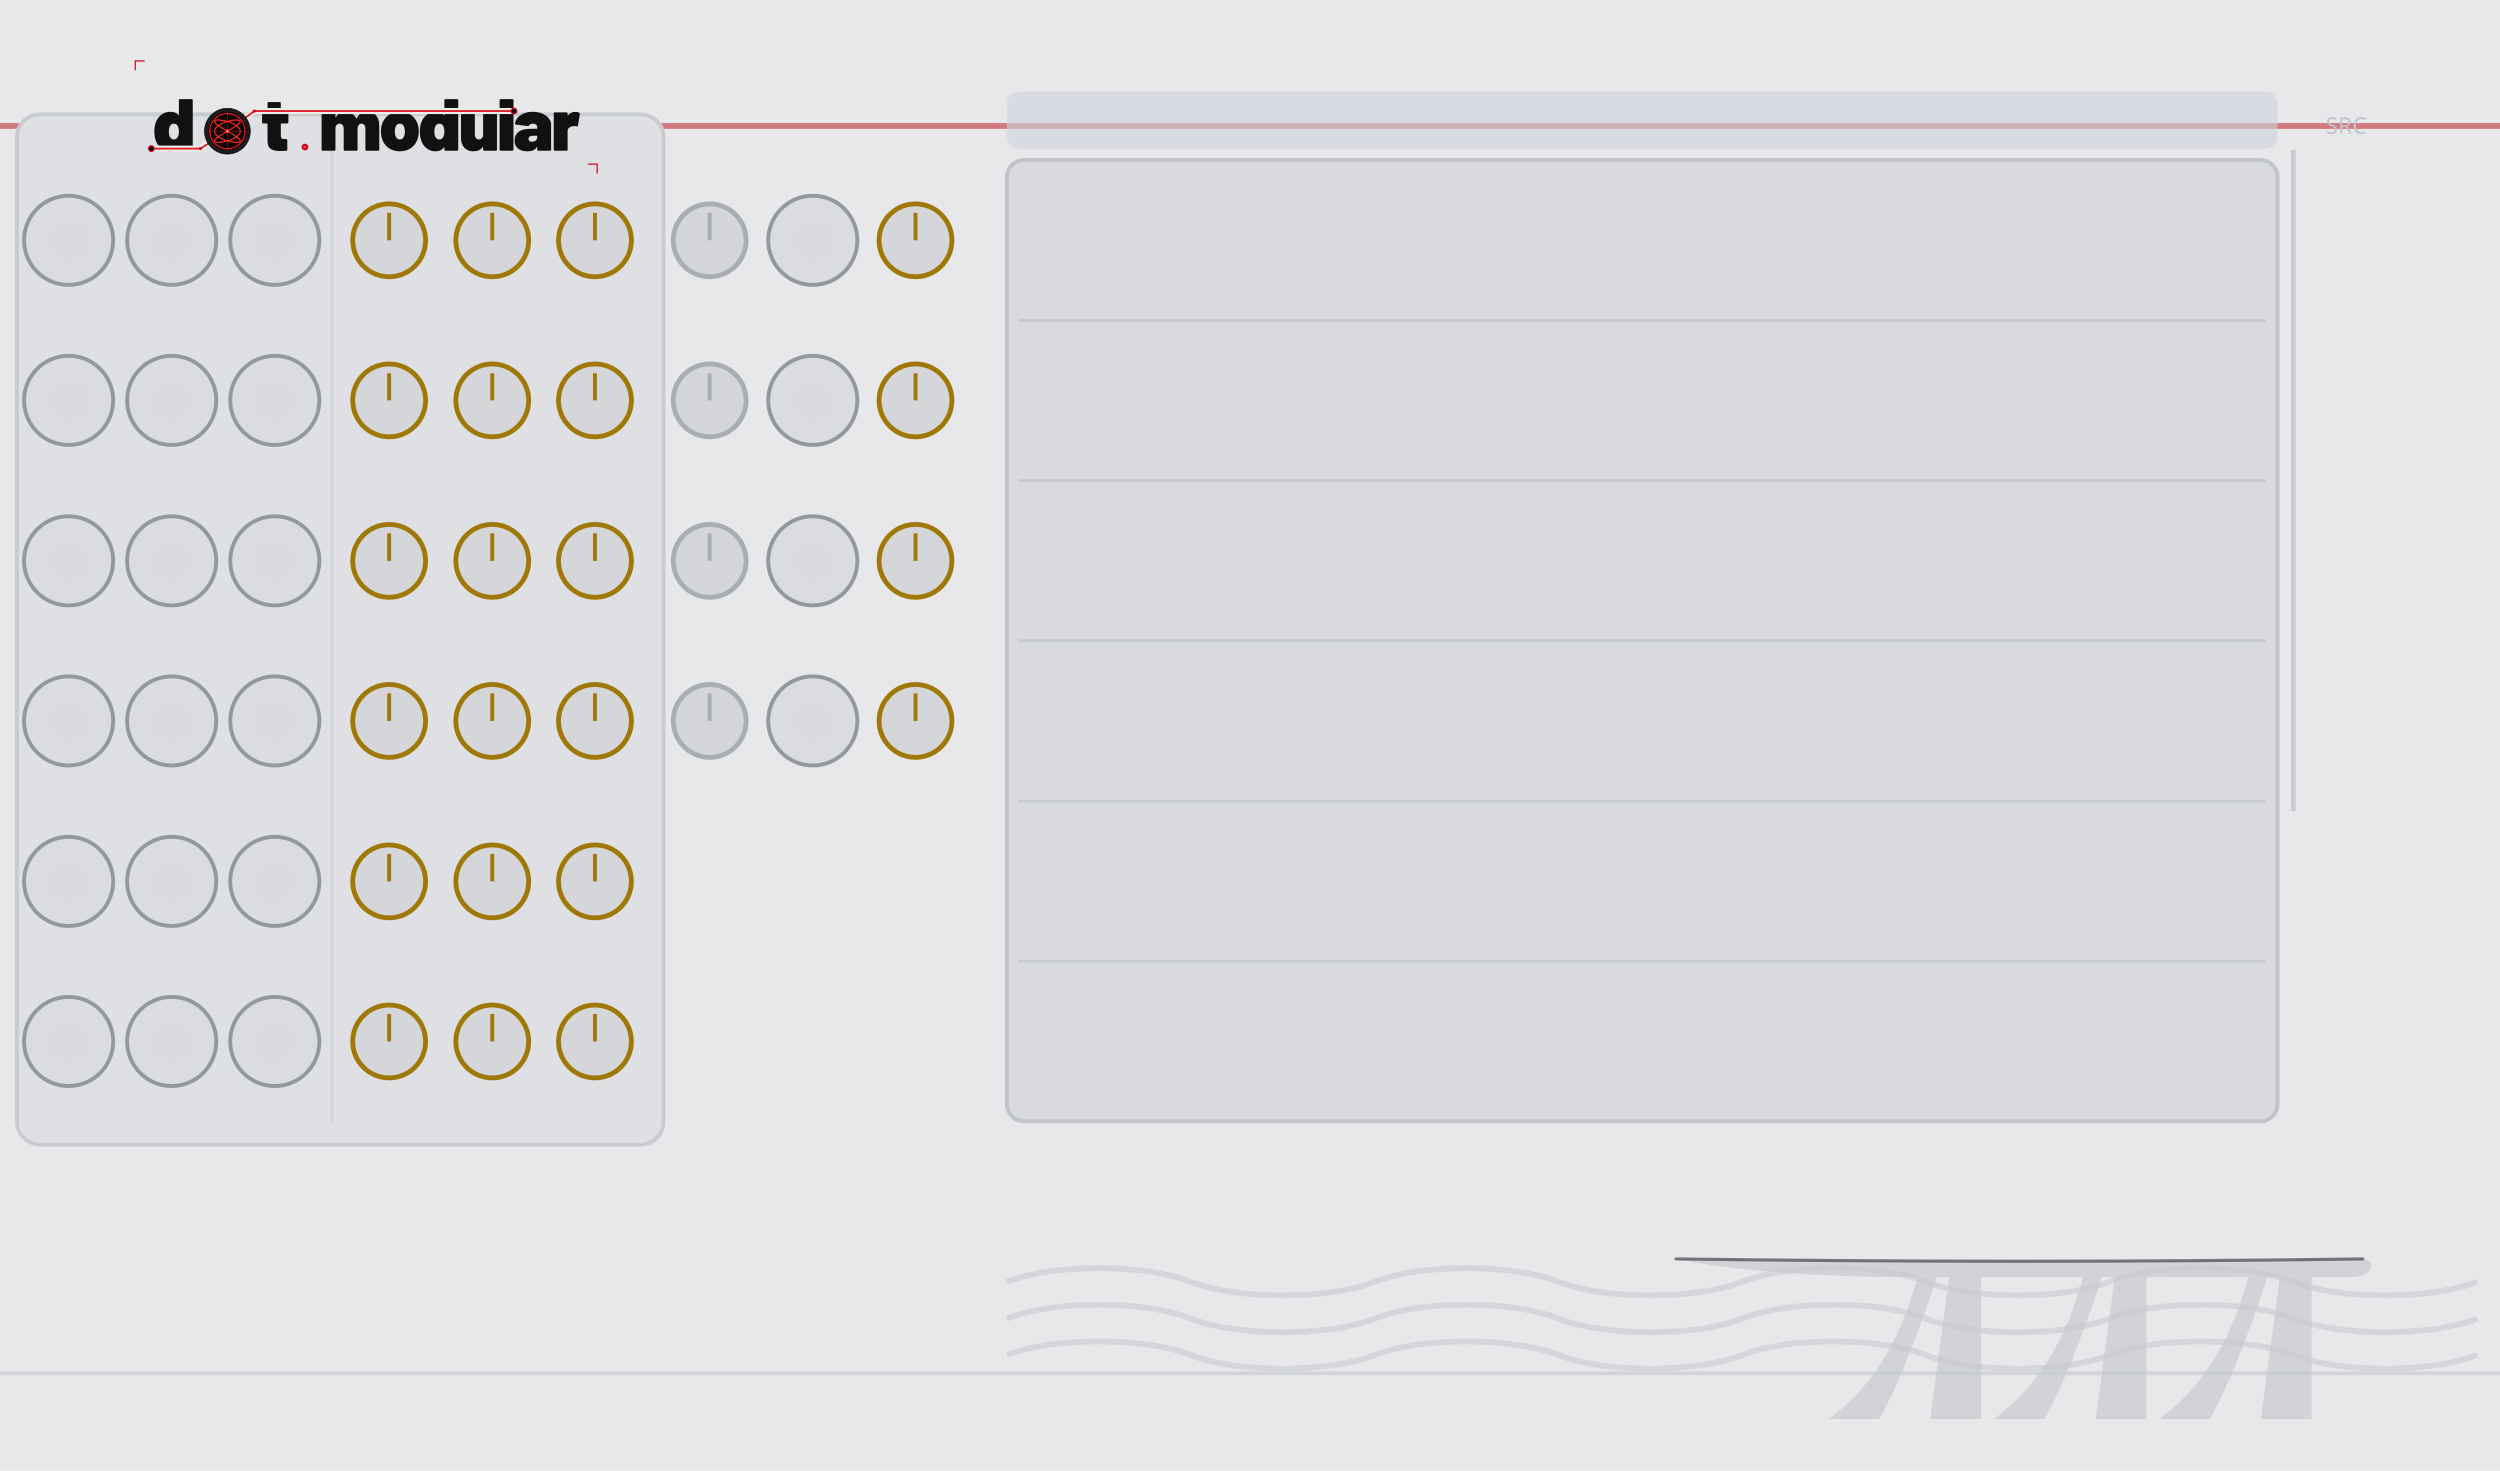
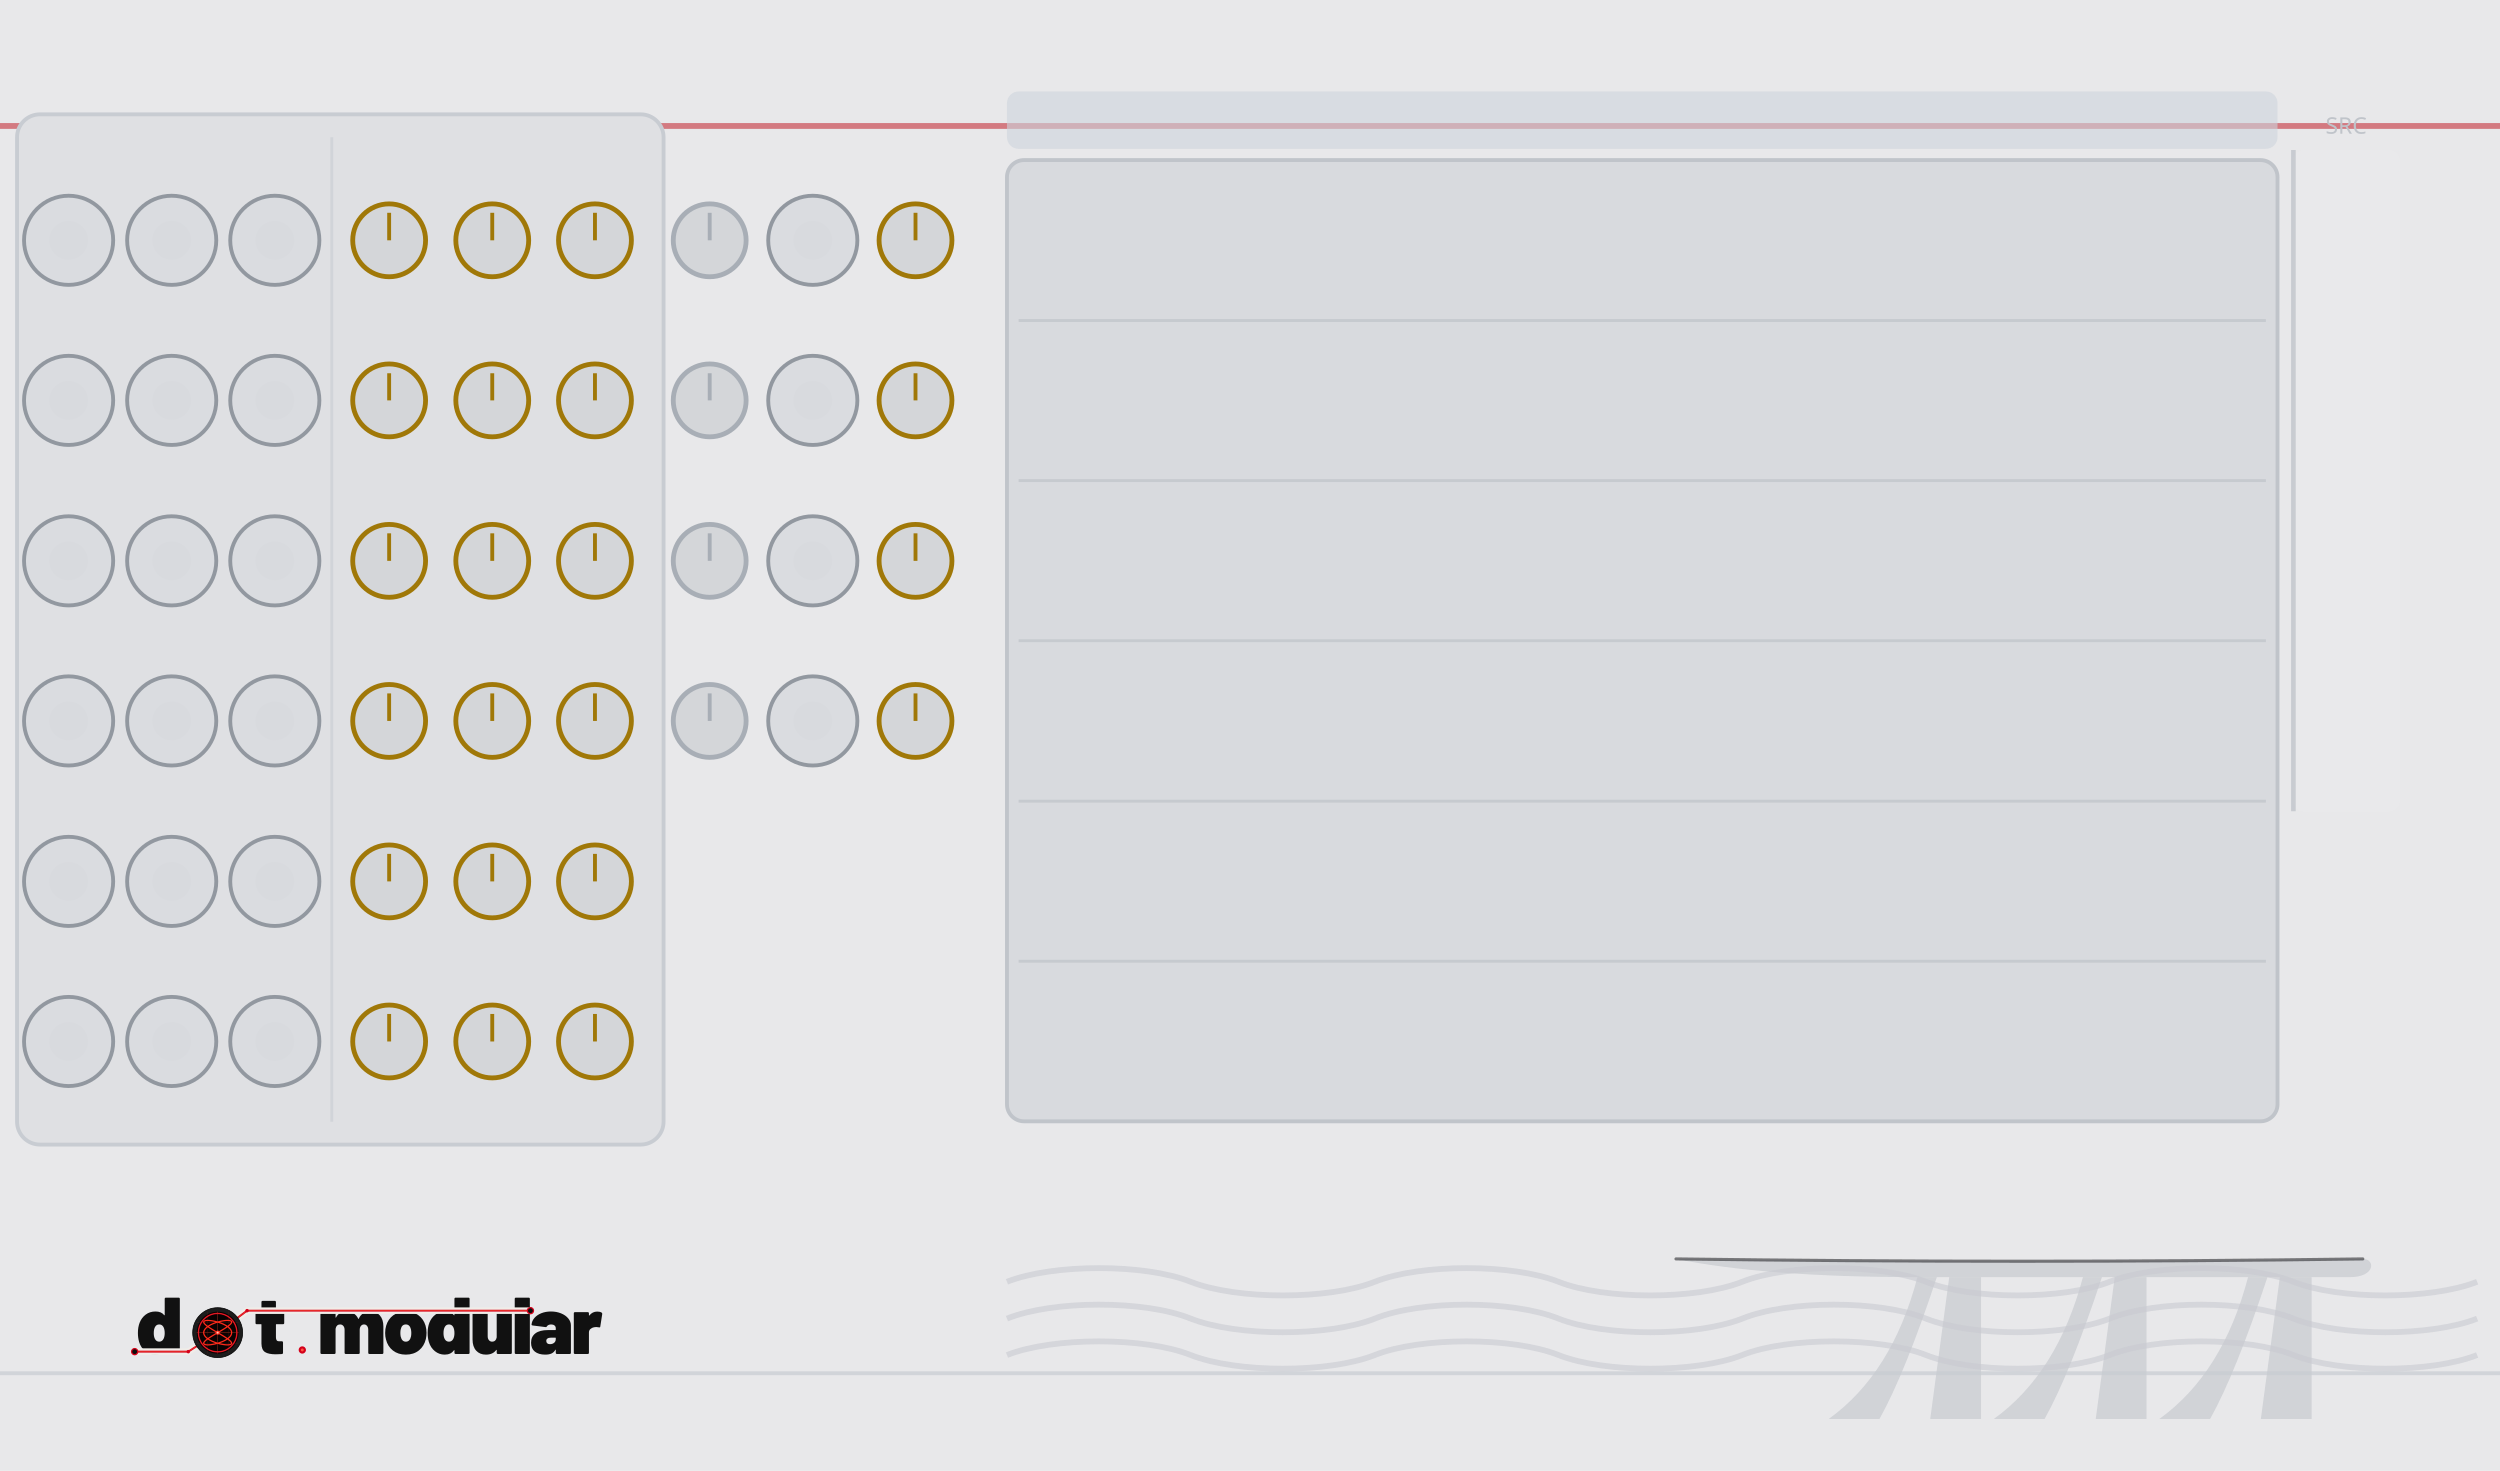
<svg xmlns="http://www.w3.org/2000/svg" width="645.0" height="379.43" viewBox="0 0 645.0 379.43">
  <g>
    <rect width="645.0" height="379.43" fill="#e8e8ea" />
    <path d="M 471.8 366.1 Q 488.2 354.3 494.7 329.5 L 499.7 329.5 Q 491.5 354.3 484.9 366.1 Z" fill="#cdcfd4" fill-opacity="0.85" />
    <path d="M 514.4 366.1 Q 530.8 354.3 537.4 329.5 L 542.3 329.5 Q 534.1 354.3 527.5 366.1 Z" fill="#cdcfd4" fill-opacity="0.85" />
    <path d="M 557.1 366.1 Q 573.5 354.3 580.0 329.5 L 585.0 329.5 Q 576.8 354.3 570.2 366.1 Z" fill="#cdcfd4" fill-opacity="0.85" />
    <polygon points="498.0,366.1 502.9,329.5 511.1,329.5 511.1,366.1" fill="#cdcfd4" fill-opacity="0.85" />
    <polygon points="540.7,366.1 545.6,329.5 553.8,329.5 553.8,366.1" fill="#cdcfd4" fill-opacity="0.85" />
    <polygon points="583.3,366.1 588.2,329.5 596.4,329.5 596.4,366.1" fill="#cdcfd4" fill-opacity="0.85" />
    <path d="M 432.4 324.8 Q 522.6 326.0 609.6 324.8 C 612.9 324.8 612.9 329.5 606.3 329.5 L 494.7 329.5 Q 455.4 329.5 432.4 324.8 Z" fill="#cdcfd4" fill-opacity="0.85" />
    <path d="M 432.4 324.8 Q 522.6 326.0 609.6 324.8" fill="none" stroke="#2a2a2e" stroke-width="0.8" stroke-opacity="0.595" stroke-linecap="round" />
    <path d="M 259.8 330.7 C 271.7 326.0 295.4 326.0 307.2 330.7 C 319.1 335.4 342.8 335.4 354.7 330.7 C 366.5 326.0 390.2 326.0 402.1 330.7 C 413.9 335.4 437.6 335.4 449.5 330.7 C 461.3 326.0 485.0 326.0 496.9 330.7 C 508.7 335.4 532.4 335.4 544.3 330.7 C 556.1 326.0 579.8 326.0 591.7 330.7 C 603.5 335.4 627.2 335.4 639.1 330.7 " fill="none" stroke="#c8cad0" stroke-width="1.5" stroke-opacity="0.6" />
    <path d="M 259.8 340.2 C 271.7 335.4 295.4 335.4 307.2 340.2 C 319.1 344.9 342.8 344.9 354.7 340.2 C 366.5 335.4 390.2 335.4 402.1 340.2 C 413.9 344.9 437.6 344.9 449.5 340.2 C 461.3 335.4 485.0 335.4 496.9 340.2 C 508.7 344.9 532.4 344.9 544.3 340.2 C 556.1 335.4 579.8 335.4 591.7 340.2 C 603.5 344.9 627.2 344.9 639.1 340.2 " fill="none" stroke="#c8cad0" stroke-width="1.5" stroke-opacity="0.6" />
    <path d="M 259.8 349.6 C 271.7 344.9 295.4 344.9 307.2 349.6 C 319.1 354.3 342.8 354.3 354.7 349.6 C 366.5 344.9 390.2 344.9 402.1 349.6 C 413.9 354.3 437.6 354.3 449.5 349.6 C 461.3 344.9 485.0 344.9 496.9 349.6 C 508.7 354.3 532.4 354.3 544.3 349.6 C 556.1 344.9 579.8 344.9 591.7 349.6 C 603.5 354.3 627.2 354.3 639.1 349.6 " fill="none" stroke="#c8cad0" stroke-width="1.5" stroke-opacity="0.6" />
    <line x1="0" y1="32.5" x2="645.0" y2="32.5" stroke="#c0202a" stroke-width="1.5" stroke-opacity="0.55" />
    <line x1="0" y1="354.3" x2="645.0" y2="354.3" stroke="#c8ccd2" stroke-width="1" stroke-opacity="0.7" />
    <rect x="4.4" y="29.5" width="166.8" height="265.8" rx="5.9" fill="#dfe0e3" stroke="#c8ccd2" stroke-width="1" />
    <line x1="85.6" y1="35.4" x2="85.6" y2="289.4" stroke="#c8ccd2" stroke-width="0.75" stroke-opacity="0.6" />
    <rect x="259.8" y="23.6" width="327.8" height="14.8" rx="3.0" fill="#cdd4dc" fill-opacity="0.6" />
    <rect x="259.8" y="41.3" width="327.8" height="248.0" rx="4.4" fill="#d8dade" stroke="#c0c4ca" stroke-width="1" />
    <line x1="262.8" y1="82.7" x2="584.6" y2="82.7" stroke="#c0c4ca" stroke-width="0.75" stroke-opacity="0.7" />
    <line x1="262.8" y1="124.0" x2="584.6" y2="124.0" stroke="#c0c4ca" stroke-width="0.75" stroke-opacity="0.7" />
    <line x1="262.8" y1="165.3" x2="584.6" y2="165.3" stroke="#c0c4ca" stroke-width="0.75" stroke-opacity="0.7" />
    <line x1="262.8" y1="206.7" x2="584.6" y2="206.7" stroke="#c0c4ca" stroke-width="0.75" stroke-opacity="0.7" />
    <line x1="262.8" y1="248.0" x2="584.6" y2="248.0" stroke="#c0c4ca" stroke-width="0.75" stroke-opacity="0.7" />
    <rect x="591.5" y="38.7" width="27.7" height="170.7" rx="3.0" fill="#ffffff" fill-opacity="0.05" />
    <line x1="591.7" y1="38.7" x2="591.7" y2="209.3" stroke="#c0c4ca" stroke-width="1.2" stroke-opacity="0.8" />
    <text x="605.3" y="34.5" font-family="sans-serif" font-size="5.9" fill="#c0c4ca" text-anchor="middle">SRC</text>
  </g>
  <g>
-     <g transform="translate(32.48,13.29) scale(0.17297)">
+     <g transform="translate(32.48,333.66) scale(0.18877) translate(-26.00,-65.00)">
      <g transform="translate(40.00,148.00) scale(0.11,-0.11)">
        <path d="M370 700H528Q535 700 539.0 696.0Q543 692 543 685V15Q543 8 539.0 4.0Q535 0 528 0H370Q363 0 359.0 4.0Q355 8 355 15V45Q355 48 353.0 49.0Q351 50 349 47Q312 -8 233 -8Q166 -8 112.5 34.5Q59 77 37 150Q22 200 22 262Q22 334 44 390Q68 451 119.0 489.5Q170 528 241 528Q314 528 349 482Q351 480 353.0 480.5Q355 481 355 484V685Q355 692 359.0 696.0Q363 700 370 700ZM355 259Q355 307 339 336Q321 367 287 367Q251 367 234 334Q219 306 219 259Q219 214 234 186Q252 153 287 153Q322 153 340 187Q355 216 355 259Z" fill="#111111" />
      </g>
      <g transform="translate(201.37,148.00) scale(0.11,-0.11)">
        <path d="M358 370H275Q270 370 270 365V208Q270 158 306 158H343Q350 158 354.0 154.0Q358 150 358 143V15Q358 1 343 -1Q304 -4 268 -4Q177 -4 134.0 24.0Q91 52 90 130V365Q90 370 85 370H31Q24 370 20.0 374.0Q16 378 16 385V505Q16 512 20.0 516.0Q24 520 31 520H85Q90 520 90 525V645Q90 652 94.0 656.0Q98 660 105 660H255Q262 660 266.0 656.0Q270 652 270 645V525Q270 520 275 520H358Q365 520 369.0 516.0Q373 512 373 505V385Q373 378 369.0 374.0Q365 370 358 370Z" fill="#111111" />
      </g>
      <g transform="translate(288.27,148.00) scale(0.11,-0.11)">
        <path d="M815 341V15Q815 8 811.0 4.0Q807 0 800 0H642Q635 0 631.0 4.0Q627 8 627 15V300Q627 330 612.5 348.5Q598 367 575 367Q551 367 536.0 348.5Q521 330 521 300V15Q521 8 517.0 4.0Q513 0 506 0H348Q341 0 337.0 4.0Q333 8 333 15V300Q333 330 317.5 348.5Q302 367 277 367Q255 367 240.5 353.5Q226 340 222 317Q221 315 221 311V15Q221 8 217.0 4.0Q213 0 206 0H48Q41 0 37.0 4.0Q33 8 33 15V505Q33 512 37.0 516.0Q41 520 48 520H206Q213 520 217.0 516.0Q221 512 221 505V455Q221 451 223.0 451.0Q225 451 227 454Q265 528 355 528Q406 528 444.5 504.5Q483 481 503 437Q506 432 509 438Q529 483 564.5 505.5Q600 528 648 528Q727 528 771.0 479.0Q815 430 815 341Z" fill="#111111" />
      </g>
      <g transform="translate(377.92,148.00) scale(0.11,-0.11)">
        <path d="M32 181Q22 217 22 261Q22 310 34 350Q58 433 122.5 480.5Q187 528 280 528Q373 528 436.5 480.5Q500 433 524 352Q536 310 536 263Q536 225 528 187Q507 97 441.5 44.5Q376 -8 279 -8Q184 -8 118.5 43.0Q53 94 32 181ZM343 217Q347 236 347 262Q347 285 342 308Q327 367 279 367Q229 367 216 308Q211 291 211 262Q211 236 215 217Q230 153 279 153Q305 153 321.0 170.5Q337 188 343 217Z" fill="#111111" />
      </g>
      <g transform="translate(436.00,148.00) scale(0.11,-0.11)">
        <path d="M370 700H528Q535 700 539.0 696.0Q543 692 543 685V15Q543 8 539.0 4.0Q535 0 528 0H370Q363 0 359.0 4.0Q355 8 355 15V45Q355 48 353.0 49.0Q351 50 349 47Q312 -8 233 -8Q166 -8 112.5 34.5Q59 77 37 150Q22 200 22 262Q22 334 44 390Q68 451 119.0 489.5Q170 528 241 528Q314 528 349 482Q351 480 353.0 480.5Q355 481 355 484V685Q355 692 359.0 696.0Q363 700 370 700ZM355 259Q355 307 339 336Q321 367 287 367Q251 367 234 334Q219 306 219 259Q219 214 234 186Q252 153 287 153Q322 153 340 187Q355 216 355 259Z" fill="#111111" />
      </g>
      <g transform="translate(496.39,148.00) scale(0.11,-0.11)">
        <path d="M346 520H504Q511 520 515.0 516.0Q519 512 519 505V15Q519 8 515.0 4.0Q511 0 504 0H346Q339 0 335.0 4.0Q331 8 331 15V48Q331 51 329.0 52.0Q327 53 325 50Q284 -8 197 -8Q121 -8 76.0 41.5Q31 91 31 179V505Q31 512 35.0 516.0Q39 520 46 520H204Q211 520 215.0 516.0Q219 512 219 505V220Q219 190 234.5 171.5Q250 153 275 153Q297 153 311.5 166.5Q326 180 330 203Q331 205 331 209V505Q331 512 335.0 516.0Q339 520 346 520Z" fill="#111111" />
      </g>
      <g transform="translate(553.81,148.00) scale(0.11,-0.11)">
        <path d="M33 15V685Q33 692 37.0 696.0Q41 700 48 700H206Q213 700 217.0 696.0Q221 692 221 685V15Q221 8 217.0 4.0Q213 0 206 0H48Q41 0 37.0 4.0Q33 8 33 15Z" fill="#111111" />
      </g>
      <g transform="translate(578.45,148.00) scale(0.11,-0.11)">
        <path d="M507 355V15Q507 8 503.0 4.0Q499 0 492 0H334Q327 0 323.0 4.0Q319 8 319 15V50Q319 54 317.5 54.5Q316 55 314 52Q297 21 267.0 6.5Q237 -8 188 -8Q106 -8 59.0 29.5Q12 67 12 139Q12 215 65.5 256.0Q119 297 221 297H314Q319 297 319 302V320Q319 341 303.5 354.0Q288 367 262 367Q244 367 230.0 361.0Q216 355 210 345Q206 338 202.5 335.5Q199 333 193 334L32 354Q18 356 18 366Q22 411 54.0 448.0Q86 485 139.5 506.5Q193 528 259 528Q327 528 384.0 505.0Q441 482 474.0 442.0Q507 402 507 355ZM319 185V198Q319 203 314 203H264Q201 203 201 162Q201 144 212.5 133.0Q224 122 246 122Q278 122 298.5 139.0Q319 156 319 185Z" fill="#111111" />
      </g>
      <g transform="translate(634.55,148.00) scale(0.11,-0.11)">
        <path d="M379 514Q388 509 386 495L362 341Q361 333 356.5 331.0Q352 329 344 331Q326 335 312 335Q297 335 284 332Q258 327 239.5 310.5Q221 294 221 266V15Q221 8 217.0 4.0Q213 0 206 0H48Q41 0 37.0 4.0Q33 8 33 15V505Q33 512 37.0 516.0Q41 520 48 520H206Q213 520 217.0 516.0Q221 512 221 505V481Q221 478 223.0 477.0Q225 476 226 478Q264 527 325 527Q359 527 379 514Z" fill="#111111" />
      </g>
      <path d="M 38.0,144.8 L 111.3,144.8 L 151.4,118.8 L 191.6,88.8 L 578.9,88.8" fill="none" stroke="#f0ede8" stroke-width="9.0" stroke-linecap="round" stroke-linejoin="round" />
      <path d="M 38.0,144.8 L 111.3,144.8 L 151.4,118.8 L 191.6,88.8 L 578.9,88.8" fill="none" stroke="#d4001a" stroke-width="2.60" stroke-linecap="round" stroke-linejoin="round" />
      <path d="M 38.0,144.8 L 111.3,144.8 L 151.4,118.8 L 191.6,88.8 L 578.9,88.8" fill="none" stroke="#ff5533" stroke-width="0.88" stroke-linecap="round" stroke-linejoin="round" opacity="0.7" />
      <circle cx="38.0" cy="144.8" r="4.2" fill="#0d0d0d" stroke="#d4001a" stroke-width="1.76" />
      <circle cx="578.9" cy="88.8" r="4.2" fill="#0d0d0d" stroke="#d4001a" stroke-width="1.76" />
      <circle cx="111.3" cy="144.8" r="2.4" fill="#d4001a" />
      <circle cx="191.6" cy="88.8" r="2.4" fill="#d4001a" />
      <g transform="translate(151.430,118.850)">
        <circle r="34.100" fill="#1c1c1c" stroke="#000000" stroke-width="1.023" />
        <circle r="28.644" fill="#0a0202" />
        <g stroke="#a83020" stroke-width="0.682" opacity="0.9">
          <line x1="-28.644" y1="0" x2="28.644" y2="0" />
          <line x1="0" y1="-28.644" x2="0" y2="28.644" />
        </g>
        <g stroke="#7a2018" stroke-width="0.443" opacity="0.6">
          <line x1="-28.644" y1="-14.322" x2="28.644" y2="-14.322" />
          <line x1="-14.322" y1="-28.644" x2="-14.322" y2="28.644" />
          <line x1="-28.644" y1="14.322" x2="28.644" y2="14.322" />
          <line x1="14.322" y1="-28.644" x2="14.322" y2="28.644" />
        </g>
        <path d="M 19.10,0.00 L 19.01,1.05 L 18.76,2.09 L 18.34,3.13 L 17.76,4.16 L 17.01,5.16 L 16.12,6.15 L 15.09,7.11 L 13.92,8.05 L 12.63,8.95 L 11.22,9.82 L 9.72,10.65 L 8.13,11.44 L 6.47,12.18 L 4.75,12.87 L 2.99,13.52 L 1.20,14.11 L -0.60,14.64 L -2.39,15.12 L -4.17,15.54 L -5.90,15.89 L -7.58,16.18 L -9.20,16.41 L -10.73,16.58 L -12.17,16.68 L -13.50,16.71 L -14.71,16.68 L -15.79,16.58 L -16.73,16.41 L -17.53,16.18 L -18.16,15.89 L -18.64,15.54 L -18.95,15.12 L -19.09,14.64 L -19.06,14.11 L -18.86,13.52 L -18.50,12.87 L -17.97,12.18 L -17.28,11.44 L -16.44,10.65 L -15.45,9.82 L -14.32,8.95 L -13.07,8.05 L -11.70,7.11 L -10.23,6.15 L -8.67,5.16 L -7.03,4.16 L -5.33,3.13 L -3.58,2.09 L -1.80,1.05 L -0.00,0.00 L 1.80,-1.05 L 3.58,-2.09 L 5.33,-3.13 L 7.03,-4.16 L 8.67,-5.16 L 10.23,-6.15 L 11.70,-7.11 L 13.07,-8.05 L 14.32,-8.95 L 15.45,-9.82 L 16.44,-10.65 L 17.28,-11.44 L 17.97,-12.18 L 18.50,-12.87 L 18.86,-13.52 L 19.06,-14.11 L 19.09,-14.64 L 18.95,-15.12 L 18.64,-15.54 L 18.16,-15.89 L 17.53,-16.18 L 16.73,-16.41 L 15.79,-16.58 L 14.71,-16.68 L 13.50,-16.71 L 12.17,-16.68 L 10.73,-16.58 L 9.20,-16.41 L 7.58,-16.18 L 5.90,-15.89 L 4.17,-15.54 L 2.39,-15.12 L 0.60,-14.64 L -1.20,-14.11 L -2.99,-13.52 L -4.75,-12.87 L -6.47,-12.18 L -8.13,-11.44 L -9.72,-10.65 L -11.22,-9.82 L -12.63,-8.95 L -13.92,-8.05 L -15.09,-7.11 L -16.12,-6.15 L -17.01,-5.16 L -17.76,-4.16 L -18.34,-3.13 L -18.76,-2.09 L -19.01,-1.05 L -19.10,-0.00 L -19.01,1.05 L -18.76,2.09 L -18.34,3.13 L -17.76,4.16 L -17.01,5.16 L -16.12,6.15 L -15.09,7.11 L -13.92,8.05 L -12.63,8.95 L -11.22,9.82 L -9.72,10.65 L -8.13,11.44 L -6.47,12.18 L -4.75,12.87 L -2.99,13.52 L -1.20,14.11 L 0.60,14.64 L 2.39,15.12 L 4.17,15.54 L 5.90,15.89 L 7.58,16.18 L 9.20,16.41 L 10.73,16.58 L 12.17,16.68 L 13.50,16.71 L 14.71,16.68 L 15.79,16.58 L 16.73,16.41 L 17.53,16.18 L 18.16,15.89 L 18.64,15.54 L 18.95,15.12 L 19.09,14.64 L 19.06,14.11 L 18.86,13.52 L 18.50,12.87 L 17.97,12.18 L 17.28,11.44 L 16.44,10.65 L 15.45,9.82 L 14.32,8.95 L 13.07,8.05 L 11.70,7.11 L 10.23,6.15 L 8.67,5.16 L 7.03,4.16 L 5.33,3.13 L 3.58,2.09 L 1.80,1.05 L 0.00,0.00 L -1.80,-1.05 L -3.58,-2.09 L -5.33,-3.13 L -7.03,-4.16 L -8.67,-5.16 L -10.23,-6.15 L -11.70,-7.11 L -13.07,-8.05 L -14.32,-8.95 L -15.45,-9.82 L -16.44,-10.65 L -17.28,-11.44 L -17.97,-12.18 L -18.50,-12.87 L -18.86,-13.52 L -19.06,-14.11 L -19.09,-14.64 L -18.95,-15.12 L -18.64,-15.54 L -18.16,-15.89 L -17.53,-16.18 L -16.73,-16.41 L -15.79,-16.58 L -14.71,-16.68 L -13.50,-16.71 L -12.17,-16.68 L -10.73,-16.58 L -9.20,-16.41 L -7.58,-16.18 L -5.90,-15.89 L -4.17,-15.54 L -2.39,-15.12 L -0.60,-14.64 L 1.20,-14.11 L 2.99,-13.52 L 4.75,-12.87 L 6.47,-12.18 L 8.13,-11.44 L 9.72,-10.65 L 11.22,-9.82 L 12.63,-8.95 L 13.92,-8.05 L 15.09,-7.11 L 16.12,-6.15 L 17.01,-5.16 L 17.76,-4.16 L 18.34,-3.13 L 18.76,-2.09 L 19.01,-1.05 L 19.10,-0.00 Z" fill="none" stroke="#ff2a1a" stroke-width="1.705" stroke-linejoin="round" />
        <circle r="26.257" fill="none" stroke="#d4001a" stroke-width="1.876" />
        <circle r="26.257" fill="none" stroke="#ff5533" stroke-width="0.614" opacity="0.7" />
        <circle r="2.899" fill="#ff3322" />
        <circle r="1.364" fill="#ffccbb" />
      </g>
      <circle cx="267.1" cy="142.5" r="5.0" fill="#d4001a" />
      <circle cx="267.1" cy="142.5" r="2.0" fill="#ff5544" />
-       <polyline points="14,28 14,14 28,14" fill="none" stroke="#d4001a" stroke-width="1.8" />
-       <polyline points="703,182 703,168 689,168" fill="none" stroke="#d4001a" stroke-width="1.8" />
    </g>
  </g>
  <g>
    <circle cx="17.7" cy="62.0" r="11.5" fill="#dadce0" stroke="#9298a0" stroke-width="1" />
    <circle cx="17.7" cy="62.0" r="5.0" fill="#d8dade" />
    <circle cx="44.3" cy="62.0" r="11.5" fill="#dadce0" stroke="#9298a0" stroke-width="1" />
    <circle cx="44.3" cy="62.0" r="5.0" fill="#d8dade" />
    <circle cx="70.9" cy="62.0" r="11.5" fill="#dadce0" stroke="#9298a0" stroke-width="1" />
    <circle cx="70.9" cy="62.0" r="5.0" fill="#d8dade" />
    <circle cx="100.4" cy="62.0" r="9.4" fill="#d4d6d9" stroke="#a07808" stroke-width="1.25" />
    <line x1="100.4" y1="62.0" x2="100.4" y2="54.9" stroke="#a07808" stroke-width="1" />
    <circle cx="127.0" cy="62.0" r="9.4" fill="#d4d6d9" stroke="#a07808" stroke-width="1.25" />
    <line x1="127.0" y1="62.0" x2="127.0" y2="54.9" stroke="#a07808" stroke-width="1" />
    <circle cx="153.5" cy="62.0" r="9.4" fill="#d4d6d9" stroke="#a07808" stroke-width="1.25" />
    <line x1="153.5" y1="62.0" x2="153.5" y2="54.9" stroke="#a07808" stroke-width="1" />
    <circle cx="17.7" cy="103.3" r="11.5" fill="#dadce0" stroke="#9298a0" stroke-width="1" />
    <circle cx="17.7" cy="103.3" r="5.0" fill="#d8dade" />
    <circle cx="44.3" cy="103.3" r="11.5" fill="#dadce0" stroke="#9298a0" stroke-width="1" />
    <circle cx="44.3" cy="103.3" r="5.0" fill="#d8dade" />
    <circle cx="70.9" cy="103.3" r="11.5" fill="#dadce0" stroke="#9298a0" stroke-width="1" />
    <circle cx="70.9" cy="103.3" r="5.0" fill="#d8dade" />
    <circle cx="100.4" cy="103.3" r="9.4" fill="#d4d6d9" stroke="#a07808" stroke-width="1.25" />
    <line x1="100.4" y1="103.3" x2="100.4" y2="96.3" stroke="#a07808" stroke-width="1" />
    <circle cx="127.0" cy="103.3" r="9.4" fill="#d4d6d9" stroke="#a07808" stroke-width="1.25" />
    <line x1="127.0" y1="103.3" x2="127.0" y2="96.3" stroke="#a07808" stroke-width="1" />
    <circle cx="153.5" cy="103.3" r="9.4" fill="#d4d6d9" stroke="#a07808" stroke-width="1.25" />
    <line x1="153.5" y1="103.3" x2="153.5" y2="96.3" stroke="#a07808" stroke-width="1" />
    <circle cx="17.7" cy="144.7" r="11.5" fill="#dadce0" stroke="#9298a0" stroke-width="1" />
    <circle cx="17.7" cy="144.7" r="5.0" fill="#d8dade" />
    <circle cx="44.3" cy="144.7" r="11.5" fill="#dadce0" stroke="#9298a0" stroke-width="1" />
    <circle cx="44.3" cy="144.7" r="5.0" fill="#d8dade" />
    <circle cx="70.9" cy="144.7" r="11.5" fill="#dadce0" stroke="#9298a0" stroke-width="1" />
    <circle cx="70.9" cy="144.7" r="5.0" fill="#d8dade" />
    <circle cx="100.4" cy="144.7" r="9.4" fill="#d4d6d9" stroke="#a07808" stroke-width="1.25" />
    <line x1="100.4" y1="144.7" x2="100.4" y2="137.6" stroke="#a07808" stroke-width="1" />
    <circle cx="127.0" cy="144.7" r="9.4" fill="#d4d6d9" stroke="#a07808" stroke-width="1.25" />
    <line x1="127.0" y1="144.7" x2="127.0" y2="137.6" stroke="#a07808" stroke-width="1" />
    <circle cx="153.5" cy="144.7" r="9.4" fill="#d4d6d9" stroke="#a07808" stroke-width="1.25" />
    <line x1="153.5" y1="144.7" x2="153.5" y2="137.6" stroke="#a07808" stroke-width="1" />
    <circle cx="17.7" cy="186.0" r="11.5" fill="#dadce0" stroke="#9298a0" stroke-width="1" />
    <circle cx="17.7" cy="186.0" r="5.0" fill="#d8dade" />
    <circle cx="44.3" cy="186.0" r="11.5" fill="#dadce0" stroke="#9298a0" stroke-width="1" />
    <circle cx="44.3" cy="186.0" r="5.0" fill="#d8dade" />
    <circle cx="70.9" cy="186.0" r="11.5" fill="#dadce0" stroke="#9298a0" stroke-width="1" />
    <circle cx="70.9" cy="186.0" r="5.0" fill="#d8dade" />
    <circle cx="100.4" cy="186.0" r="9.4" fill="#d4d6d9" stroke="#a07808" stroke-width="1.25" />
    <line x1="100.4" y1="186.0" x2="100.4" y2="178.9" stroke="#a07808" stroke-width="1" />
    <circle cx="127.0" cy="186.0" r="9.4" fill="#d4d6d9" stroke="#a07808" stroke-width="1.25" />
    <line x1="127.0" y1="186.0" x2="127.0" y2="178.9" stroke="#a07808" stroke-width="1" />
    <circle cx="153.5" cy="186.0" r="9.4" fill="#d4d6d9" stroke="#a07808" stroke-width="1.25" />
    <line x1="153.5" y1="186.0" x2="153.5" y2="178.9" stroke="#a07808" stroke-width="1" />
    <circle cx="17.7" cy="227.4" r="11.5" fill="#dadce0" stroke="#9298a0" stroke-width="1" />
    <circle cx="17.7" cy="227.4" r="5.0" fill="#d8dade" />
    <circle cx="44.3" cy="227.4" r="11.5" fill="#dadce0" stroke="#9298a0" stroke-width="1" />
    <circle cx="44.3" cy="227.4" r="5.0" fill="#d8dade" />
    <circle cx="70.9" cy="227.4" r="11.5" fill="#dadce0" stroke="#9298a0" stroke-width="1" />
    <circle cx="70.9" cy="227.4" r="5.0" fill="#d8dade" />
    <circle cx="100.4" cy="227.4" r="9.4" fill="#d4d6d9" stroke="#a07808" stroke-width="1.25" />
    <line x1="100.4" y1="227.4" x2="100.4" y2="220.3" stroke="#a07808" stroke-width="1" />
    <circle cx="127.0" cy="227.4" r="9.4" fill="#d4d6d9" stroke="#a07808" stroke-width="1.25" />
    <line x1="127.0" y1="227.4" x2="127.0" y2="220.3" stroke="#a07808" stroke-width="1" />
    <circle cx="153.5" cy="227.4" r="9.4" fill="#d4d6d9" stroke="#a07808" stroke-width="1.25" />
    <line x1="153.5" y1="227.4" x2="153.5" y2="220.3" stroke="#a07808" stroke-width="1" />
    <circle cx="17.7" cy="268.7" r="11.5" fill="#dadce0" stroke="#9298a0" stroke-width="1" />
    <circle cx="17.7" cy="268.7" r="5.0" fill="#d8dade" />
    <circle cx="44.3" cy="268.7" r="11.5" fill="#dadce0" stroke="#9298a0" stroke-width="1" />
    <circle cx="44.3" cy="268.7" r="5.0" fill="#d8dade" />
    <circle cx="70.9" cy="268.7" r="11.5" fill="#dadce0" stroke="#9298a0" stroke-width="1" />
    <circle cx="70.9" cy="268.7" r="5.0" fill="#d8dade" />
    <circle cx="100.4" cy="268.7" r="9.4" fill="#d4d6d9" stroke="#a07808" stroke-width="1.25" />
    <line x1="100.4" y1="268.7" x2="100.4" y2="261.6" stroke="#a07808" stroke-width="1" />
    <circle cx="127.0" cy="268.7" r="9.4" fill="#d4d6d9" stroke="#a07808" stroke-width="1.25" />
    <line x1="127.0" y1="268.7" x2="127.0" y2="261.6" stroke="#a07808" stroke-width="1" />
    <circle cx="153.5" cy="268.7" r="9.4" fill="#d4d6d9" stroke="#a07808" stroke-width="1.25" />
    <line x1="153.5" y1="268.7" x2="153.5" y2="261.6" stroke="#a07808" stroke-width="1" />
    <circle cx="183.1" cy="144.7" r="9.4" fill="#d4d6d9" stroke="#a8aeb6" stroke-width="1.25" />
    <line x1="183.1" y1="144.7" x2="183.1" y2="137.6" stroke="#a8aeb6" stroke-width="1" />
    <circle cx="209.7" cy="144.7" r="11.5" fill="#dadce0" stroke="#9298a0" stroke-width="1" />
    <circle cx="209.7" cy="144.7" r="5.0" fill="#d8dade" />
    <circle cx="236.2" cy="144.7" r="9.4" fill="#d4d6d9" stroke="#a07808" stroke-width="1.25" />
    <line x1="236.2" y1="144.7" x2="236.2" y2="137.6" stroke="#a07808" stroke-width="1" />
    <circle cx="183.1" cy="62.0" r="9.4" fill="#d4d6d9" stroke="#a8aeb6" stroke-width="1.25" />
    <line x1="183.1" y1="62.0" x2="183.1" y2="54.9" stroke="#a8aeb6" stroke-width="1" />
    <circle cx="209.7" cy="62.0" r="11.5" fill="#dadce0" stroke="#9298a0" stroke-width="1" />
    <circle cx="209.7" cy="62.0" r="5.0" fill="#d8dade" />
    <circle cx="236.2" cy="62.0" r="9.4" fill="#d4d6d9" stroke="#a07808" stroke-width="1.25" />
    <line x1="236.2" y1="62.0" x2="236.2" y2="54.9" stroke="#a07808" stroke-width="1" />
    <circle cx="183.1" cy="103.3" r="9.4" fill="#d4d6d9" stroke="#a8aeb6" stroke-width="1.25" />
    <line x1="183.1" y1="103.3" x2="183.1" y2="96.3" stroke="#a8aeb6" stroke-width="1" />
    <circle cx="209.7" cy="103.3" r="11.5" fill="#dadce0" stroke="#9298a0" stroke-width="1" />
    <circle cx="209.7" cy="103.3" r="5.0" fill="#d8dade" />
    <circle cx="236.2" cy="103.3" r="9.4" fill="#d4d6d9" stroke="#a07808" stroke-width="1.25" />
    <line x1="236.2" y1="103.3" x2="236.2" y2="96.3" stroke="#a07808" stroke-width="1" />
    <circle cx="183.1" cy="186.0" r="9.4" fill="#d4d6d9" stroke="#a8aeb6" stroke-width="1.25" />
    <line x1="183.1" y1="186.0" x2="183.1" y2="178.9" stroke="#a8aeb6" stroke-width="1" />
    <circle cx="209.7" cy="186.0" r="11.5" fill="#dadce0" stroke="#9298a0" stroke-width="1" />
    <circle cx="209.7" cy="186.0" r="5.0" fill="#d8dade" />
    <circle cx="236.2" cy="186.0" r="9.4" fill="#d4d6d9" stroke="#a07808" stroke-width="1.25" />
    <line x1="236.2" y1="186.0" x2="236.2" y2="178.9" stroke="#a07808" stroke-width="1" />
  </g>
  <g>
    <circle id="input_0" cx="17.72" cy="62.01" r="0.5" fill="none" stroke="none" />
    <circle id="input_1" cx="44.29" cy="62.01" r="0.5" fill="none" stroke="none" />
    <circle id="input_2" cx="70.87" cy="62.01" r="0.5" fill="none" stroke="none" />
    <circle id="param_22" cx="100.39" cy="62.01" r="0.5" fill="none" stroke="none" />
    <circle id="param_23" cx="126.97" cy="62.01" r="0.5" fill="none" stroke="none" />
    <circle id="param_24" cx="153.54" cy="62.01" r="0.5" fill="none" stroke="none" />
    <circle id="input_3" cx="17.72" cy="103.35" r="0.5" fill="none" stroke="none" />
    <circle id="input_4" cx="44.29" cy="103.35" r="0.5" fill="none" stroke="none" />
    <circle id="input_5" cx="70.87" cy="103.35" r="0.5" fill="none" stroke="none" />
    <circle id="param_25" cx="100.39" cy="103.35" r="0.5" fill="none" stroke="none" />
    <circle id="param_26" cx="126.97" cy="103.35" r="0.5" fill="none" stroke="none" />
    <circle id="param_27" cx="153.54" cy="103.35" r="0.5" fill="none" stroke="none" />
    <circle id="input_6" cx="17.72" cy="144.69" r="0.5" fill="none" stroke="none" />
    <circle id="input_7" cx="44.29" cy="144.69" r="0.5" fill="none" stroke="none" />
    <circle id="input_8" cx="70.87" cy="144.69" r="0.5" fill="none" stroke="none" />
    <circle id="param_28" cx="100.39" cy="144.69" r="0.5" fill="none" stroke="none" />
    <circle id="param_29" cx="126.97" cy="144.69" r="0.5" fill="none" stroke="none" />
    <circle id="param_30" cx="153.54" cy="144.69" r="0.5" fill="none" stroke="none" />
    <circle id="input_9" cx="17.72" cy="186.02" r="0.5" fill="none" stroke="none" />
    <circle id="input_10" cx="44.29" cy="186.02" r="0.5" fill="none" stroke="none" />
    <circle id="input_11" cx="70.87" cy="186.02" r="0.5" fill="none" stroke="none" />
    <circle id="param_31" cx="100.39" cy="186.02" r="0.5" fill="none" stroke="none" />
    <circle id="param_32" cx="126.97" cy="186.02" r="0.5" fill="none" stroke="none" />
    <circle id="param_33" cx="153.54" cy="186.02" r="0.5" fill="none" stroke="none" />
    <circle id="input_12" cx="17.72" cy="227.36" r="0.5" fill="none" stroke="none" />
    <circle id="input_13" cx="44.29" cy="227.36" r="0.5" fill="none" stroke="none" />
    <circle id="input_14" cx="70.87" cy="227.36" r="0.5" fill="none" stroke="none" />
    <circle id="param_34" cx="100.39" cy="227.36" r="0.5" fill="none" stroke="none" />
    <circle id="param_35" cx="126.97" cy="227.36" r="0.5" fill="none" stroke="none" />
    <circle id="param_36" cx="153.54" cy="227.36" r="0.5" fill="none" stroke="none" />
    <circle id="input_15" cx="17.72" cy="268.70" r="0.5" fill="none" stroke="none" />
    <circle id="input_16" cx="44.29" cy="268.70" r="0.5" fill="none" stroke="none" />
    <circle id="input_17" cx="70.87" cy="268.70" r="0.5" fill="none" stroke="none" />
    <circle id="param_37" cx="100.39" cy="268.70" r="0.5" fill="none" stroke="none" />
    <circle id="param_38" cx="126.97" cy="268.70" r="0.5" fill="none" stroke="none" />
    <circle id="param_39" cx="153.54" cy="268.70" r="0.5" fill="none" stroke="none" />
    <circle id="param_18" cx="183.07" cy="144.69" r="0.5" fill="none" stroke="none" />
    <circle id="input_18" cx="209.65" cy="144.69" r="0.5" fill="none" stroke="none" />
    <circle id="param_40" cx="236.22" cy="144.69" r="0.5" fill="none" stroke="none" />
    <circle id="param_19" cx="183.07" cy="62.01" r="0.5" fill="none" stroke="none" />
    <circle id="input_19" cx="209.65" cy="62.01" r="0.5" fill="none" stroke="none" />
    <circle id="param_41" cx="236.22" cy="62.01" r="0.5" fill="none" stroke="none" />
    <circle id="param_20" cx="183.07" cy="103.35" r="0.5" fill="none" stroke="none" />
    <circle id="input_20" cx="209.65" cy="103.35" r="0.5" fill="none" stroke="none" />
    <circle id="param_42" cx="236.22" cy="103.35" r="0.5" fill="none" stroke="none" />
    <circle id="param_21" cx="183.07" cy="186.02" r="0.5" fill="none" stroke="none" />
    <circle id="input_21" cx="209.65" cy="186.02" r="0.5" fill="none" stroke="none" />
    <circle id="param_43" cx="236.22" cy="186.02" r="0.5" fill="none" stroke="none" />
  </g>
</svg>
